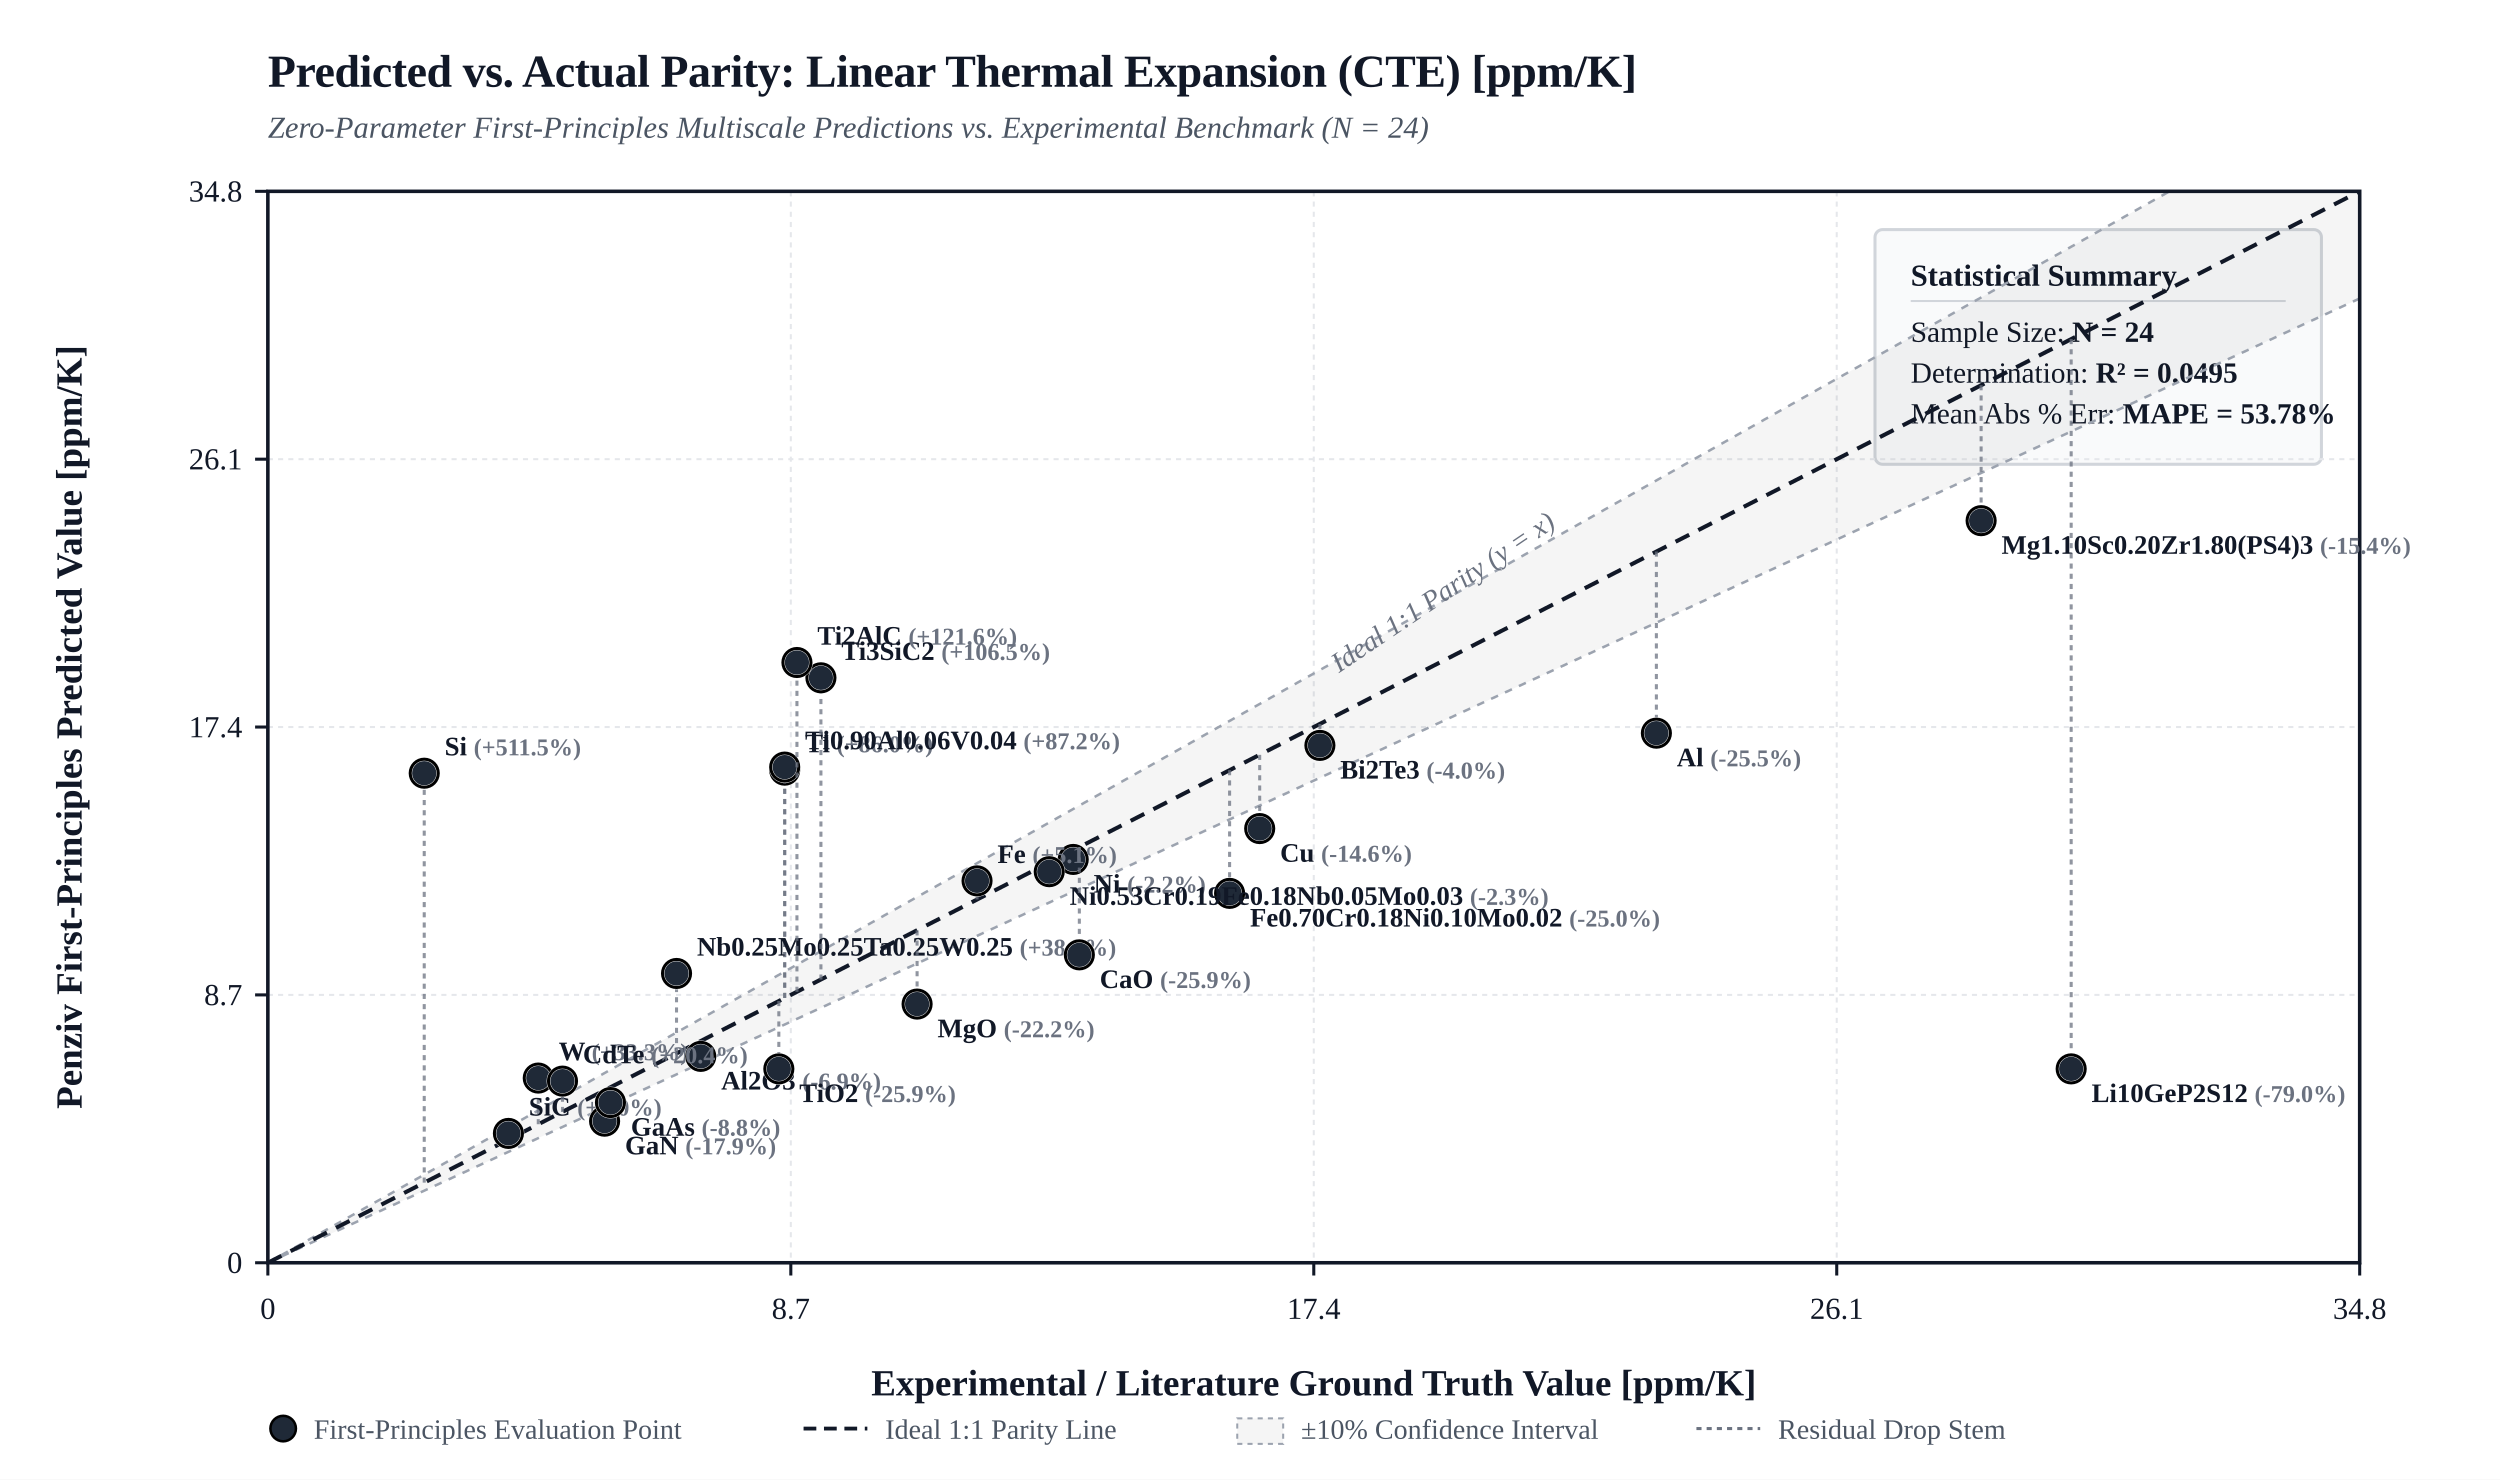
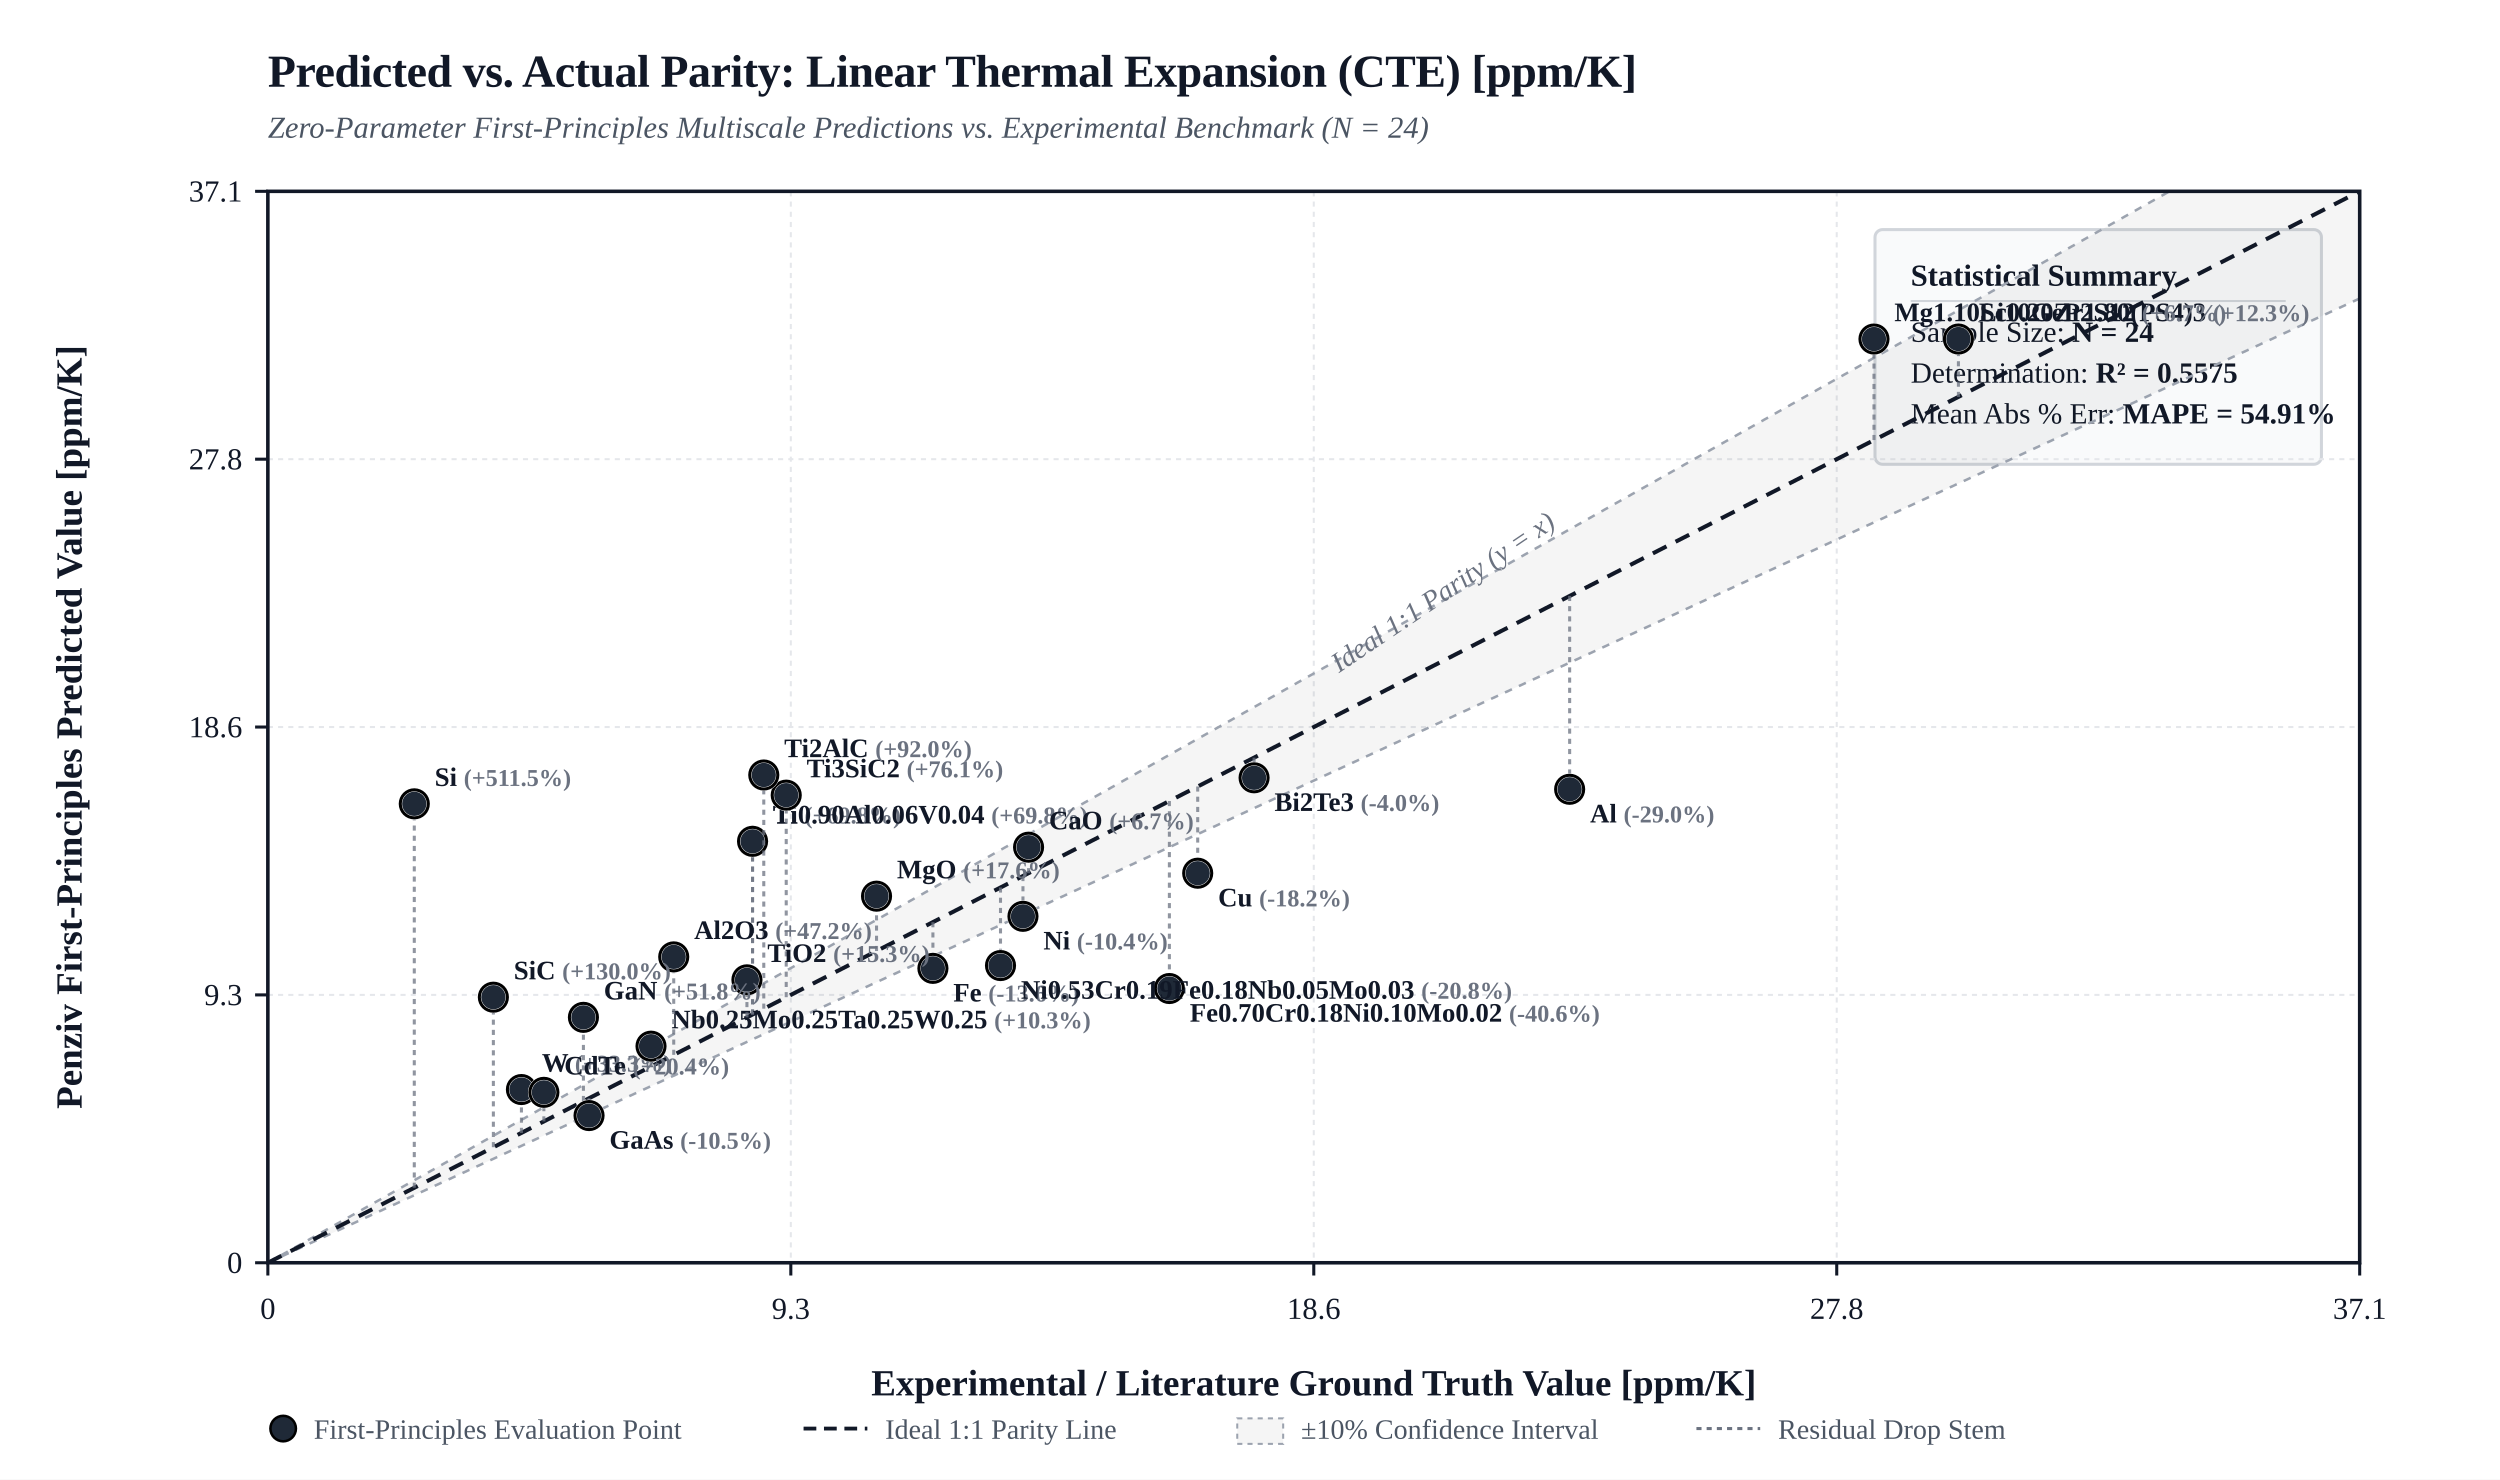
<svg xmlns="http://www.w3.org/2000/svg" viewBox="0 0 980 580" width="100%" height="auto" style="background-color: #FFFFFF; border: 1px solid #E5E7EB; border-radius: 4px; font-family: 'Times New Roman', Times, 'DejaVu Serif', 'TeX Gyre Termes', Georgia, serif;">
  <defs>
    <clipPath id="plotClip">
      <rect x="105" y="75" width="820" height="420" />
    </clipPath>
  </defs>
  <rect x="0" y="0" width="980" height="580" fill="#FFFFFF" />
  <text x="105" y="34" fill="#111827" font-size="18" font-weight="bold" letter-spacing="-0.01em">Predicted vs. Actual Parity: Linear Thermal Expansion (CTE) [ppm/K]</text>
  <text x="105" y="54" fill="#4B5563" font-size="12" font-style="italic">Zero-Parameter First-Principles Multiscale Predictions vs. Experimental Benchmark (N = 24)</text>
  <g transform="translate(735, 90)">
    <rect width="175" height="92" rx="3" fill="#F9FAFB" stroke="#D1D5DB" stroke-width="1.2" />
    <text x="14" y="22" fill="#111827" font-size="12" font-weight="bold">Statistical Summary</text>
    <line x1="14" y1="28" x2="161" y2="28" stroke="#D1D5DB" stroke-width="0.8" />
    <text x="14" y="44" fill="#111827" font-size="11.5">Sample Size: <tspan font-weight="bold">N = 24</tspan>
    </text>
-     <text x="14" y="60" fill="#111827" font-size="11.5">Determination: <tspan font-weight="bold">R² = 0.0495</tspan>
+     <text x="14" y="60" fill="#111827" font-size="11.5">Determination: <tspan font-weight="bold">R² = 0.5575</tspan>
    </text>
-     <text x="14" y="76" fill="#111827" font-size="11.5">Mean Abs % Err: <tspan font-weight="bold">MAPE = 53.78%</tspan>
+     <text x="14" y="76" fill="#111827" font-size="11.5">Mean Abs % Err: <tspan font-weight="bold">MAPE = 54.91%</tspan>
    </text>
  </g>
  <line x1="105.0" y1="75" x2="105.0" y2="495" stroke="#E5E7EB" stroke-width="0.8" stroke-dasharray="2,2" />
  <line x1="105" y1="495.0" x2="925" y2="495.0" stroke="#E5E7EB" stroke-width="0.8" stroke-dasharray="2,2" />
  <line x1="100" y1="495.0" x2="105" y2="495.0" stroke="#111827" stroke-width="1.2" />
  <text x="95" y="499.0" fill="#111827" font-size="12" font-weight="500" text-anchor="end">0</text>
  <line x1="105.0" y1="495" x2="105.0" y2="500" stroke="#111827" stroke-width="1.2" />
  <text x="105.0" y="517.0" fill="#111827" font-size="12" font-weight="500" text-anchor="middle">0</text>
  <line x1="310.0" y1="75" x2="310.0" y2="495" stroke="#E5E7EB" stroke-width="0.8" stroke-dasharray="2,2" />
  <line x1="105" y1="390.0" x2="925" y2="390.0" stroke="#E5E7EB" stroke-width="0.8" stroke-dasharray="2,2" />
  <line x1="100" y1="390.0" x2="105" y2="390.0" stroke="#111827" stroke-width="1.2" />
-   <text x="95" y="394.0" fill="#111827" font-size="12" font-weight="500" text-anchor="end">8.7</text>
+   <text x="95" y="394.0" fill="#111827" font-size="12" font-weight="500" text-anchor="end">9.3</text>
  <line x1="310.0" y1="495" x2="310.0" y2="500" stroke="#111827" stroke-width="1.2" />
-   <text x="310.0" y="517.0" fill="#111827" font-size="12" font-weight="500" text-anchor="middle">8.7</text>
+   <text x="310.0" y="517.0" fill="#111827" font-size="12" font-weight="500" text-anchor="middle">9.3</text>
  <line x1="515.0" y1="75" x2="515.0" y2="495" stroke="#E5E7EB" stroke-width="0.8" stroke-dasharray="2,2" />
  <line x1="105" y1="285.0" x2="925" y2="285.0" stroke="#E5E7EB" stroke-width="0.8" stroke-dasharray="2,2" />
  <line x1="100" y1="285.0" x2="105" y2="285.0" stroke="#111827" stroke-width="1.2" />
-   <text x="95" y="289.0" fill="#111827" font-size="12" font-weight="500" text-anchor="end">17.4</text>
+   <text x="95" y="289.0" fill="#111827" font-size="12" font-weight="500" text-anchor="end">18.6</text>
  <line x1="515.0" y1="495" x2="515.0" y2="500" stroke="#111827" stroke-width="1.2" />
-   <text x="515.0" y="517.0" fill="#111827" font-size="12" font-weight="500" text-anchor="middle">17.4</text>
+   <text x="515.0" y="517.0" fill="#111827" font-size="12" font-weight="500" text-anchor="middle">18.6</text>
  <line x1="720.0" y1="75" x2="720.0" y2="495" stroke="#E5E7EB" stroke-width="0.8" stroke-dasharray="2,2" />
  <line x1="105" y1="180.0" x2="925" y2="180.0" stroke="#E5E7EB" stroke-width="0.8" stroke-dasharray="2,2" />
  <line x1="100" y1="180.0" x2="105" y2="180.0" stroke="#111827" stroke-width="1.2" />
-   <text x="95" y="184.0" fill="#111827" font-size="12" font-weight="500" text-anchor="end">26.1</text>
+   <text x="95" y="184.0" fill="#111827" font-size="12" font-weight="500" text-anchor="end">27.8</text>
  <line x1="720.0" y1="495" x2="720.0" y2="500" stroke="#111827" stroke-width="1.2" />
-   <text x="720.0" y="517.0" fill="#111827" font-size="12" font-weight="500" text-anchor="middle">26.1</text>
+   <text x="720.0" y="517.0" fill="#111827" font-size="12" font-weight="500" text-anchor="middle">27.8</text>
  <line x1="925.0" y1="75" x2="925.0" y2="495" stroke="#E5E7EB" stroke-width="0.8" stroke-dasharray="2,2" />
  <line x1="105" y1="75.0" x2="925" y2="75.0" stroke="#E5E7EB" stroke-width="0.8" stroke-dasharray="2,2" />
  <line x1="100" y1="75.0" x2="105" y2="75.0" stroke="#111827" stroke-width="1.2" />
-   <text x="95" y="79.0" fill="#111827" font-size="12" font-weight="500" text-anchor="end">34.8</text>
+   <text x="95" y="79.0" fill="#111827" font-size="12" font-weight="500" text-anchor="end">37.1</text>
  <line x1="925.0" y1="495" x2="925.0" y2="500" stroke="#111827" stroke-width="1.2" />
-   <text x="925.0" y="517.0" fill="#111827" font-size="12" font-weight="500" text-anchor="middle">34.8</text>
+   <text x="925.0" y="517.0" fill="#111827" font-size="12" font-weight="500" text-anchor="middle">37.1</text>
  <polygon points="105.0,495.0 925.0,33.0 925.0,117.0 105.0,495.0" fill="rgba(0, 0, 0, 0.04)" clip-path="url(#plotClip)" />
  <line x1="105.0" y1="495.0" x2="925.0" y2="33.0" stroke="#9CA3AF" stroke-width="1.0" stroke-dasharray="3,3" clip-path="url(#plotClip)" />
  <line x1="105.0" y1="495.0" x2="925.0" y2="117.0" stroke="#9CA3AF" stroke-width="1.0" stroke-dasharray="3,3" clip-path="url(#plotClip)" />
  <line x1="105.0" y1="495.0" x2="925.0" y2="75.0" stroke="#111827" stroke-width="1.6" stroke-dasharray="6,4" clip-path="url(#plotClip)" />
  <text x="535.0" y="273.0" fill="#6B7280" font-size="11" font-style="italic" transform="rotate(-34 515.0 285.0)">Ideal 1:1 Parity (y = x)</text>
  <rect x="105" y="75" width="820" height="420" fill="none" stroke="#111827" stroke-width="1.4" />
  <text x="515.0" y="547.0" fill="#111827" font-size="14.5" font-weight="bold" text-anchor="middle">Experimental / Literature Ground Truth Value [ppm/K]</text>
  <text x="32" y="285.0" fill="#111827" font-size="14.5" font-weight="bold" text-anchor="middle" transform="rotate(-90 32 285.0)">Penziv First-Principles Predicted Value [ppm/K]</text>
-   <line x1="493.8" y1="295.9" x2="493.8" y2="324.8" stroke="#6B7280" stroke-width="1.2" stroke-dasharray="2,2" opacity="0.75" clip-path="url(#plotClip)" />
-   <circle cx="493.8" cy="324.8" r="5.5" fill="#1F2937" stroke="#FFFFFF" stroke-width="1.5" />
-   <circle cx="493.8" cy="324.8" r="5.5" fill="none" stroke="#000000" stroke-width="1.2" />
-   <text x="501.8" y="337.8" fill="#111827" font-size="10.5" font-weight="600" text-anchor="start">Cu <tspan fill="#6B7280" font-size="9.5">(-14.6%)</tspan>
+   <line x1="469.5" y1="308.3" x2="469.5" y2="342.3" stroke="#6B7280" stroke-width="1.2" stroke-dasharray="2,2" opacity="0.75" clip-path="url(#plotClip)" />
+   <circle cx="469.5" cy="342.3" r="5.5" fill="#1F2937" stroke="#FFFFFF" stroke-width="1.5" />
+   <circle cx="469.5" cy="342.3" r="5.5" fill="none" stroke="#000000" stroke-width="1.2" />
+   <text x="477.5" y="355.3" fill="#111827" font-size="10.5" font-weight="600" text-anchor="start">Cu <tspan fill="#6B7280" font-size="9.5">(-18.2%)</tspan>
  </text>
-   <line x1="649.3" y1="216.2" x2="649.3" y2="287.4" stroke="#6B7280" stroke-width="1.2" stroke-dasharray="2,2" opacity="0.75" clip-path="url(#plotClip)" />
-   <circle cx="649.3" cy="287.4" r="5.5" fill="#1F2937" stroke="#FFFFFF" stroke-width="1.5" />
-   <circle cx="649.3" cy="287.4" r="5.5" fill="none" stroke="#000000" stroke-width="1.2" />
-   <text x="657.3" y="300.4" fill="#111827" font-size="10.5" font-weight="600" text-anchor="start">Al <tspan fill="#6B7280" font-size="9.5">(-25.5%)</tspan>
+   <line x1="615.3" y1="233.6" x2="615.3" y2="309.4" stroke="#6B7280" stroke-width="1.2" stroke-dasharray="2,2" opacity="0.75" clip-path="url(#plotClip)" />
+   <circle cx="615.3" cy="309.4" r="5.5" fill="#1F2937" stroke="#FFFFFF" stroke-width="1.5" />
+   <circle cx="615.3" cy="309.4" r="5.5" fill="none" stroke="#000000" stroke-width="1.2" />
+   <text x="623.3" y="322.4" fill="#111827" font-size="10.5" font-weight="600" text-anchor="start">Al <tspan fill="#6B7280" font-size="9.5">(-29.0%)</tspan>
  </text>
-   <line x1="420.7" y1="333.3" x2="420.7" y2="336.9" stroke="#6B7280" stroke-width="1.2" stroke-dasharray="2,2" opacity="0.75" clip-path="url(#plotClip)" />
-   <circle cx="420.7" cy="336.9" r="5.5" fill="#1F2937" stroke="#FFFFFF" stroke-width="1.5" />
-   <circle cx="420.7" cy="336.9" r="5.5" fill="none" stroke="#000000" stroke-width="1.2" />
-   <text x="428.7" y="349.9" fill="#111827" font-size="10.5" font-weight="600" text-anchor="start">Ni <tspan fill="#6B7280" font-size="9.5">(-2.2%)</tspan>
+   <line x1="401.0" y1="343.4" x2="401.0" y2="359.2" stroke="#6B7280" stroke-width="1.2" stroke-dasharray="2,2" opacity="0.75" clip-path="url(#plotClip)" />
+   <circle cx="401.0" cy="359.2" r="5.5" fill="#1F2937" stroke="#FFFFFF" stroke-width="1.5" />
+   <circle cx="401.0" cy="359.2" r="5.5" fill="none" stroke="#000000" stroke-width="1.2" />
+   <text x="409.0" y="372.2" fill="#111827" font-size="10.5" font-weight="600" text-anchor="start">Ni <tspan fill="#6B7280" font-size="9.5">(-10.4%)</tspan>
  </text>
-   <line x1="307.6" y1="391.2" x2="307.6" y2="301.9" stroke="#6B7280" stroke-width="1.2" stroke-dasharray="2,2" opacity="0.75" clip-path="url(#plotClip)" />
-   <circle cx="307.6" cy="301.9" r="5.5" fill="#1F2937" stroke="#FFFFFF" stroke-width="1.5" />
-   <circle cx="307.6" cy="301.9" r="5.5" fill="none" stroke="#000000" stroke-width="1.2" />
-   <text x="315.6" y="294.9" fill="#111827" font-size="10.5" font-weight="600" text-anchor="start">Ti <tspan fill="#6B7280" font-size="9.5">(+86.0%)</tspan>
+   <line x1="295.0" y1="397.7" x2="295.0" y2="329.8" stroke="#6B7280" stroke-width="1.2" stroke-dasharray="2,2" opacity="0.75" clip-path="url(#plotClip)" />
+   <circle cx="295.0" cy="329.8" r="5.5" fill="#1F2937" stroke="#FFFFFF" stroke-width="1.5" />
+   <circle cx="295.0" cy="329.8" r="5.5" fill="none" stroke="#000000" stroke-width="1.2" />
+   <text x="303.0" y="322.8" fill="#111827" font-size="10.5" font-weight="600" text-anchor="start">Ti <tspan fill="#6B7280" font-size="9.5">(+69.8%)</tspan>
  </text>
-   <line x1="211.0" y1="440.7" x2="211.0" y2="422.6" stroke="#6B7280" stroke-width="1.2" stroke-dasharray="2,2" opacity="0.75" clip-path="url(#plotClip)" />
-   <circle cx="211.0" cy="422.6" r="5.5" fill="#1F2937" stroke="#FFFFFF" stroke-width="1.5" />
-   <circle cx="211.0" cy="422.6" r="5.5" fill="none" stroke="#000000" stroke-width="1.2" />
-   <text x="219.0" y="415.6" fill="#111827" font-size="10.5" font-weight="600" text-anchor="start">W <tspan fill="#6B7280" font-size="9.5">(+33.3%)</tspan>
+   <line x1="204.4" y1="444.1" x2="204.4" y2="427.1" stroke="#6B7280" stroke-width="1.2" stroke-dasharray="2,2" opacity="0.75" clip-path="url(#plotClip)" />
+   <circle cx="204.4" cy="427.1" r="5.5" fill="#1F2937" stroke="#FFFFFF" stroke-width="1.5" />
+   <circle cx="204.4" cy="427.1" r="5.5" fill="none" stroke="#000000" stroke-width="1.2" />
+   <text x="212.4" y="420.1" fill="#111827" font-size="10.5" font-weight="600" text-anchor="start">W <tspan fill="#6B7280" font-size="9.5">(+33.3%)</tspan>
  </text>
-   <line x1="383.0" y1="352.6" x2="383.0" y2="345.3" stroke="#6B7280" stroke-width="1.2" stroke-dasharray="2,2" opacity="0.75" clip-path="url(#plotClip)" />
-   <circle cx="383.0" cy="345.3" r="5.5" fill="#1F2937" stroke="#FFFFFF" stroke-width="1.5" />
-   <circle cx="383.0" cy="345.3" r="5.5" fill="none" stroke="#000000" stroke-width="1.2" />
-   <text x="391.0" y="338.3" fill="#111827" font-size="10.5" font-weight="600" text-anchor="start">Fe <tspan fill="#6B7280" font-size="9.5">(+5.1%)</tspan>
+   <line x1="365.7" y1="361.5" x2="365.7" y2="379.6" stroke="#6B7280" stroke-width="1.2" stroke-dasharray="2,2" opacity="0.75" clip-path="url(#plotClip)" />
+   <circle cx="365.7" cy="379.6" r="5.5" fill="#1F2937" stroke="#FFFFFF" stroke-width="1.5" />
+   <circle cx="365.7" cy="379.6" r="5.5" fill="none" stroke="#000000" stroke-width="1.2" />
+   <text x="373.7" y="392.6" fill="#111827" font-size="10.5" font-weight="600" text-anchor="start">Fe <tspan fill="#6B7280" font-size="9.5">(-13.6%)</tspan>
  </text>
-   <line x1="482.0" y1="301.9" x2="482.0" y2="350.2" stroke="#6B7280" stroke-width="1.2" stroke-dasharray="2,2" opacity="0.75" clip-path="url(#plotClip)" />
-   <circle cx="482.0" cy="350.2" r="5.5" fill="#1F2937" stroke="#FFFFFF" stroke-width="1.5" />
-   <circle cx="482.0" cy="350.2" r="5.5" fill="none" stroke="#000000" stroke-width="1.2" />
-   <text x="490.0" y="363.2" fill="#111827" font-size="10.5" font-weight="600" text-anchor="start">Fe0.70Cr0.18Ni0.10Mo0.02 <tspan fill="#6B7280" font-size="9.5">(-25.0%)</tspan>
+   <line x1="458.4" y1="314.0" x2="458.4" y2="387.5" stroke="#6B7280" stroke-width="1.2" stroke-dasharray="2,2" opacity="0.75" clip-path="url(#plotClip)" />
+   <circle cx="458.4" cy="387.5" r="5.5" fill="#1F2937" stroke="#FFFFFF" stroke-width="1.5" />
+   <circle cx="458.4" cy="387.5" r="5.5" fill="none" stroke="#000000" stroke-width="1.2" />
+   <text x="466.4" y="400.5" fill="#111827" font-size="10.5" font-weight="600" text-anchor="start">Fe0.70Cr0.18Ni0.10Mo0.02 <tspan fill="#6B7280" font-size="9.5">(-40.6%)</tspan>
  </text>
-   <line x1="411.3" y1="338.1" x2="411.3" y2="341.7" stroke="#6B7280" stroke-width="1.2" stroke-dasharray="2,2" opacity="0.75" clip-path="url(#plotClip)" />
-   <circle cx="411.3" cy="341.7" r="5.5" fill="#1F2937" stroke="#FFFFFF" stroke-width="1.5" />
-   <circle cx="411.3" cy="341.7" r="5.5" fill="none" stroke="#000000" stroke-width="1.2" />
-   <text x="419.3" y="354.7" fill="#111827" font-size="10.5" font-weight="600" text-anchor="start">Ni0.53Cr0.19Fe0.18Nb0.05Mo0.03 <tspan fill="#6B7280" font-size="9.5">(-2.3%)</tspan>
+   <line x1="392.2" y1="347.9" x2="392.2" y2="378.5" stroke="#6B7280" stroke-width="1.2" stroke-dasharray="2,2" opacity="0.75" clip-path="url(#plotClip)" />
+   <circle cx="392.2" cy="378.5" r="5.5" fill="#1F2937" stroke="#FFFFFF" stroke-width="1.5" />
+   <circle cx="392.2" cy="378.5" r="5.5" fill="none" stroke="#000000" stroke-width="1.2" />
+   <text x="400.2" y="391.5" fill="#111827" font-size="10.5" font-weight="600" text-anchor="start">Ni0.53Cr0.19Fe0.18Nb0.05Mo0.03 <tspan fill="#6B7280" font-size="9.5">(-20.8%)</tspan>
  </text>
-   <line x1="307.6" y1="391.2" x2="307.6" y2="300.7" stroke="#6B7280" stroke-width="1.2" stroke-dasharray="2,2" opacity="0.75" clip-path="url(#plotClip)" />
-   <circle cx="307.6" cy="300.7" r="5.5" fill="#1F2937" stroke="#FFFFFF" stroke-width="1.5" />
-   <circle cx="307.6" cy="300.7" r="5.5" fill="none" stroke="#000000" stroke-width="1.2" />
-   <text x="315.6" y="293.7" fill="#111827" font-size="10.5" font-weight="600" text-anchor="start">Ti0.90Al0.06V0.04 <tspan fill="#6B7280" font-size="9.5">(+87.2%)</tspan>
+   <line x1="295.0" y1="397.7" x2="295.0" y2="329.8" stroke="#6B7280" stroke-width="1.2" stroke-dasharray="2,2" opacity="0.75" clip-path="url(#plotClip)" />
+   <circle cx="295.0" cy="329.8" r="5.5" fill="#1F2937" stroke="#FFFFFF" stroke-width="1.5" />
+   <circle cx="295.0" cy="329.8" r="5.5" fill="none" stroke="#000000" stroke-width="1.2" />
+   <text x="303.0" y="322.8" fill="#111827" font-size="10.5" font-weight="600" text-anchor="start">Ti0.90Al0.06V0.04 <tspan fill="#6B7280" font-size="9.5">(+69.8%)</tspan>
  </text>
-   <line x1="265.2" y1="412.9" x2="265.2" y2="381.6" stroke="#6B7280" stroke-width="1.2" stroke-dasharray="2,2" opacity="0.75" clip-path="url(#plotClip)" />
-   <circle cx="265.2" cy="381.6" r="5.5" fill="#1F2937" stroke="#FFFFFF" stroke-width="1.5" />
-   <circle cx="265.2" cy="381.6" r="5.5" fill="none" stroke="#000000" stroke-width="1.2" />
-   <text x="273.2" y="374.6" fill="#111827" font-size="10.5" font-weight="600" text-anchor="start">Nb0.25Mo0.25Ta0.25W0.25 <tspan fill="#6B7280" font-size="9.5">(+38.2%)</tspan>
+   <line x1="255.2" y1="418.1" x2="255.2" y2="410.1" stroke="#6B7280" stroke-width="1.2" stroke-dasharray="2,2" opacity="0.75" clip-path="url(#plotClip)" />
+   <circle cx="255.2" cy="410.1" r="5.5" fill="#1F2937" stroke="#FFFFFF" stroke-width="1.5" />
+   <circle cx="255.2" cy="410.1" r="5.5" fill="none" stroke="#000000" stroke-width="1.2" />
+   <text x="263.2" y="403.1" fill="#111827" font-size="10.5" font-weight="600" text-anchor="start">Nb0.25Mo0.25Ta0.25W0.25 <tspan fill="#6B7280" font-size="9.5">(+10.3%)</tspan>
  </text>
-   <line x1="321.8" y1="384.0" x2="321.8" y2="265.7" stroke="#6B7280" stroke-width="1.2" stroke-dasharray="2,2" opacity="0.75" clip-path="url(#plotClip)" />
-   <circle cx="321.8" cy="265.7" r="5.5" fill="#1F2937" stroke="#FFFFFF" stroke-width="1.5" />
-   <circle cx="321.8" cy="265.7" r="5.5" fill="none" stroke="#000000" stroke-width="1.2" />
-   <text x="329.8" y="258.7" fill="#111827" font-size="10.5" font-weight="600" text-anchor="start">Ti3SiC2 <tspan fill="#6B7280" font-size="9.5">(+106.5%)</tspan>
+   <line x1="308.2" y1="390.9" x2="308.2" y2="311.7" stroke="#6B7280" stroke-width="1.2" stroke-dasharray="2,2" opacity="0.75" clip-path="url(#plotClip)" />
+   <circle cx="308.2" cy="311.7" r="5.5" fill="#1F2937" stroke="#FFFFFF" stroke-width="1.5" />
+   <circle cx="308.2" cy="311.7" r="5.5" fill="none" stroke="#000000" stroke-width="1.2" />
+   <text x="316.2" y="304.7" fill="#111827" font-size="10.5" font-weight="600" text-anchor="start">Ti3SiC2 <tspan fill="#6B7280" font-size="9.5">(+76.1%)</tspan>
  </text>
-   <line x1="312.4" y1="388.8" x2="312.4" y2="259.7" stroke="#6B7280" stroke-width="1.2" stroke-dasharray="2,2" opacity="0.75" clip-path="url(#plotClip)" />
-   <circle cx="312.4" cy="259.7" r="5.5" fill="#1F2937" stroke="#FFFFFF" stroke-width="1.5" />
-   <circle cx="312.4" cy="259.7" r="5.5" fill="none" stroke="#000000" stroke-width="1.2" />
-   <text x="320.4" y="252.7" fill="#111827" font-size="10.5" font-weight="600" text-anchor="start">Ti2AlC <tspan fill="#6B7280" font-size="9.5">(+121.6%)</tspan>
+   <line x1="299.4" y1="395.4" x2="299.4" y2="303.8" stroke="#6B7280" stroke-width="1.2" stroke-dasharray="2,2" opacity="0.75" clip-path="url(#plotClip)" />
+   <circle cx="299.4" cy="303.8" r="5.5" fill="#1F2937" stroke="#FFFFFF" stroke-width="1.5" />
+   <circle cx="299.4" cy="303.8" r="5.5" fill="none" stroke="#000000" stroke-width="1.2" />
+   <text x="307.4" y="296.8" fill="#111827" font-size="10.5" font-weight="600" text-anchor="start">Ti2AlC <tspan fill="#6B7280" font-size="9.5">(+92.0%)</tspan>
  </text>
-   <line x1="423.1" y1="332.1" x2="423.1" y2="374.3" stroke="#6B7280" stroke-width="1.2" stroke-dasharray="2,2" opacity="0.75" clip-path="url(#plotClip)" />
-   <circle cx="423.1" cy="374.3" r="5.5" fill="#1F2937" stroke="#FFFFFF" stroke-width="1.5" />
-   <circle cx="423.1" cy="374.3" r="5.5" fill="none" stroke="#000000" stroke-width="1.2" />
-   <text x="431.1" y="387.3" fill="#111827" font-size="10.5" font-weight="600" text-anchor="start">CaO <tspan fill="#6B7280" font-size="9.5">(-25.9%)</tspan>
+   <line x1="403.2" y1="342.3" x2="403.2" y2="332.1" stroke="#6B7280" stroke-width="1.2" stroke-dasharray="2,2" opacity="0.75" clip-path="url(#plotClip)" />
+   <circle cx="403.2" cy="332.1" r="5.5" fill="#1F2937" stroke="#FFFFFF" stroke-width="1.5" />
+   <circle cx="403.2" cy="332.1" r="5.5" fill="none" stroke="#000000" stroke-width="1.2" />
+   <text x="411.2" y="325.1" fill="#111827" font-size="10.5" font-weight="600" text-anchor="start">CaO <tspan fill="#6B7280" font-size="9.5">(+6.7%)</tspan>
  </text>
-   <line x1="359.5" y1="364.7" x2="359.5" y2="393.6" stroke="#6B7280" stroke-width="1.2" stroke-dasharray="2,2" opacity="0.75" clip-path="url(#plotClip)" />
-   <circle cx="359.5" cy="393.6" r="5.5" fill="#1F2937" stroke="#FFFFFF" stroke-width="1.5" />
-   <circle cx="359.5" cy="393.6" r="5.5" fill="none" stroke="#000000" stroke-width="1.2" />
-   <text x="367.5" y="406.6" fill="#111827" font-size="10.5" font-weight="600" text-anchor="start">MgO <tspan fill="#6B7280" font-size="9.5">(-22.2%)</tspan>
+   <line x1="343.6" y1="372.8" x2="343.6" y2="351.3" stroke="#6B7280" stroke-width="1.2" stroke-dasharray="2,2" opacity="0.75" clip-path="url(#plotClip)" />
+   <circle cx="343.6" cy="351.3" r="5.5" fill="#1F2937" stroke="#FFFFFF" stroke-width="1.5" />
+   <circle cx="343.6" cy="351.3" r="5.5" fill="none" stroke="#000000" stroke-width="1.2" />
+   <text x="351.6" y="344.3" fill="#111827" font-size="10.5" font-weight="600" text-anchor="start">MgO <tspan fill="#6B7280" font-size="9.5">(+17.6%)</tspan>
  </text>
-   <line x1="274.7" y1="408.1" x2="274.7" y2="414.1" stroke="#6B7280" stroke-width="1.2" stroke-dasharray="2,2" opacity="0.75" clip-path="url(#plotClip)" />
-   <circle cx="274.7" cy="414.1" r="5.5" fill="#1F2937" stroke="#FFFFFF" stroke-width="1.5" />
-   <circle cx="274.7" cy="414.1" r="5.5" fill="none" stroke="#000000" stroke-width="1.2" />
-   <text x="282.7" y="427.1" fill="#111827" font-size="10.5" font-weight="600" text-anchor="start">Al2O3 <tspan fill="#6B7280" font-size="9.5">(-6.9%)</tspan>
+   <line x1="264.1" y1="413.5" x2="264.1" y2="375.1" stroke="#6B7280" stroke-width="1.2" stroke-dasharray="2,2" opacity="0.75" clip-path="url(#plotClip)" />
+   <circle cx="264.1" cy="375.1" r="5.5" fill="#1F2937" stroke="#FFFFFF" stroke-width="1.5" />
+   <circle cx="264.1" cy="375.1" r="5.5" fill="none" stroke="#000000" stroke-width="1.2" />
+   <text x="272.1" y="368.1" fill="#111827" font-size="10.5" font-weight="600" text-anchor="start">Al2O3 <tspan fill="#6B7280" font-size="9.5">(+47.2%)</tspan>
  </text>
-   <line x1="305.3" y1="392.4" x2="305.3" y2="419.0" stroke="#6B7280" stroke-width="1.2" stroke-dasharray="2,2" opacity="0.75" clip-path="url(#plotClip)" />
-   <circle cx="305.3" cy="419.0" r="5.5" fill="#1F2937" stroke="#FFFFFF" stroke-width="1.5" />
-   <circle cx="305.3" cy="419.0" r="5.5" fill="none" stroke="#000000" stroke-width="1.2" />
-   <text x="313.3" y="432.0" fill="#111827" font-size="10.5" font-weight="600" text-anchor="start">TiO2 <tspan fill="#6B7280" font-size="9.5">(-25.9%)</tspan>
+   <line x1="292.8" y1="398.8" x2="292.8" y2="384.1" stroke="#6B7280" stroke-width="1.2" stroke-dasharray="2,2" opacity="0.75" clip-path="url(#plotClip)" />
+   <circle cx="292.8" cy="384.1" r="5.5" fill="#1F2937" stroke="#FFFFFF" stroke-width="1.5" />
+   <circle cx="292.8" cy="384.1" r="5.5" fill="none" stroke="#000000" stroke-width="1.2" />
+   <text x="300.8" y="377.1" fill="#111827" font-size="10.5" font-weight="600" text-anchor="start">TiO2 <tspan fill="#6B7280" font-size="9.5">(+15.3%)</tspan>
  </text>
-   <line x1="199.3" y1="446.7" x2="199.3" y2="444.3" stroke="#6B7280" stroke-width="1.2" stroke-dasharray="2,2" opacity="0.75" clip-path="url(#plotClip)" />
-   <circle cx="199.3" cy="444.3" r="5.5" fill="#1F2937" stroke="#FFFFFF" stroke-width="1.5" />
-   <circle cx="199.3" cy="444.3" r="5.5" fill="none" stroke="#000000" stroke-width="1.2" />
-   <text x="207.3" y="437.3" fill="#111827" font-size="10.5" font-weight="600" text-anchor="start">SiC <tspan fill="#6B7280" font-size="9.5">(+5.0%)</tspan>
+   <line x1="193.4" y1="449.7" x2="193.4" y2="390.9" stroke="#6B7280" stroke-width="1.2" stroke-dasharray="2,2" opacity="0.75" clip-path="url(#plotClip)" />
+   <circle cx="193.4" cy="390.9" r="5.5" fill="#1F2937" stroke="#FFFFFF" stroke-width="1.5" />
+   <circle cx="193.4" cy="390.9" r="5.5" fill="none" stroke="#000000" stroke-width="1.2" />
+   <text x="201.4" y="383.9" fill="#111827" font-size="10.5" font-weight="600" text-anchor="start">SiC <tspan fill="#6B7280" font-size="9.5">(+130.0%)</tspan>
  </text>
-   <line x1="237.0" y1="427.4" x2="237.0" y2="439.5" stroke="#6B7280" stroke-width="1.2" stroke-dasharray="2,2" opacity="0.75" clip-path="url(#plotClip)" />
-   <circle cx="237.0" cy="439.5" r="5.5" fill="#1F2937" stroke="#FFFFFF" stroke-width="1.5" />
-   <circle cx="237.0" cy="439.5" r="5.5" fill="none" stroke="#000000" stroke-width="1.2" />
-   <text x="245.0" y="452.5" fill="#111827" font-size="10.5" font-weight="600" text-anchor="start">GaN <tspan fill="#6B7280" font-size="9.5">(-17.9%)</tspan>
+   <line x1="228.7" y1="431.6" x2="228.7" y2="398.8" stroke="#6B7280" stroke-width="1.2" stroke-dasharray="2,2" opacity="0.75" clip-path="url(#plotClip)" />
+   <circle cx="228.7" cy="398.8" r="5.5" fill="#1F2937" stroke="#FFFFFF" stroke-width="1.5" />
+   <circle cx="228.7" cy="398.8" r="5.5" fill="none" stroke="#000000" stroke-width="1.2" />
+   <text x="236.7" y="391.8" fill="#111827" font-size="10.5" font-weight="600" text-anchor="start">GaN <tspan fill="#6B7280" font-size="9.5">(+51.8%)</tspan>
  </text>
-   <line x1="166.3" y1="463.6" x2="166.3" y2="303.1" stroke="#6B7280" stroke-width="1.2" stroke-dasharray="2,2" opacity="0.75" clip-path="url(#plotClip)" />
-   <circle cx="166.3" cy="303.1" r="5.5" fill="#1F2937" stroke="#FFFFFF" stroke-width="1.5" />
-   <circle cx="166.3" cy="303.1" r="5.5" fill="none" stroke="#000000" stroke-width="1.2" />
-   <text x="174.3" y="296.1" fill="#111827" font-size="10.5" font-weight="600" text-anchor="start">Si <tspan fill="#6B7280" font-size="9.5">(+511.5%)</tspan>
+   <line x1="162.4" y1="465.6" x2="162.4" y2="315.1" stroke="#6B7280" stroke-width="1.2" stroke-dasharray="2,2" opacity="0.75" clip-path="url(#plotClip)" />
+   <circle cx="162.4" cy="315.1" r="5.5" fill="#1F2937" stroke="#FFFFFF" stroke-width="1.5" />
+   <circle cx="162.4" cy="315.1" r="5.5" fill="none" stroke="#000000" stroke-width="1.2" />
+   <text x="170.4" y="308.1" fill="#111827" font-size="10.5" font-weight="600" text-anchor="start">Si <tspan fill="#6B7280" font-size="9.5">(+511.5%)</tspan>
  </text>
-   <line x1="239.3" y1="426.2" x2="239.3" y2="432.2" stroke="#6B7280" stroke-width="1.2" stroke-dasharray="2,2" opacity="0.75" clip-path="url(#plotClip)" />
-   <circle cx="239.3" cy="432.2" r="5.5" fill="#1F2937" stroke="#FFFFFF" stroke-width="1.5" />
-   <circle cx="239.3" cy="432.2" r="5.5" fill="none" stroke="#000000" stroke-width="1.2" />
-   <text x="247.3" y="445.2" fill="#111827" font-size="10.5" font-weight="600" text-anchor="start">GaAs <tspan fill="#6B7280" font-size="9.5">(-8.8%)</tspan>
+   <line x1="230.9" y1="430.5" x2="230.9" y2="437.3" stroke="#6B7280" stroke-width="1.2" stroke-dasharray="2,2" opacity="0.75" clip-path="url(#plotClip)" />
+   <circle cx="230.9" cy="437.3" r="5.5" fill="#1F2937" stroke="#FFFFFF" stroke-width="1.5" />
+   <circle cx="230.9" cy="437.3" r="5.5" fill="none" stroke="#000000" stroke-width="1.2" />
+   <text x="238.9" y="450.3" fill="#111827" font-size="10.5" font-weight="600" text-anchor="start">GaAs <tspan fill="#6B7280" font-size="9.5">(-10.5%)</tspan>
  </text>
-   <line x1="220.5" y1="435.9" x2="220.5" y2="423.8" stroke="#6B7280" stroke-width="1.2" stroke-dasharray="2,2" opacity="0.75" clip-path="url(#plotClip)" />
-   <circle cx="220.5" cy="423.8" r="5.5" fill="#1F2937" stroke="#FFFFFF" stroke-width="1.5" />
-   <circle cx="220.5" cy="423.8" r="5.5" fill="none" stroke="#000000" stroke-width="1.2" />
-   <text x="228.5" y="416.8" fill="#111827" font-size="10.5" font-weight="600" text-anchor="start">CdTe <tspan fill="#6B7280" font-size="9.5">(+20.4%)</tspan>
+   <line x1="213.2" y1="439.6" x2="213.2" y2="428.2" stroke="#6B7280" stroke-width="1.2" stroke-dasharray="2,2" opacity="0.75" clip-path="url(#plotClip)" />
+   <circle cx="213.2" cy="428.2" r="5.5" fill="#1F2937" stroke="#FFFFFF" stroke-width="1.5" />
+   <circle cx="213.2" cy="428.2" r="5.5" fill="none" stroke="#000000" stroke-width="1.2" />
+   <text x="221.2" y="421.2" fill="#111827" font-size="10.5" font-weight="600" text-anchor="start">CdTe <tspan fill="#6B7280" font-size="9.5">(+20.4%)</tspan>
  </text>
-   <line x1="517.4" y1="283.8" x2="517.4" y2="292.2" stroke="#6B7280" stroke-width="1.2" stroke-dasharray="2,2" opacity="0.75" clip-path="url(#plotClip)" />
-   <circle cx="517.4" cy="292.2" r="5.5" fill="#1F2937" stroke="#FFFFFF" stroke-width="1.5" />
-   <circle cx="517.4" cy="292.2" r="5.5" fill="none" stroke="#000000" stroke-width="1.2" />
-   <text x="525.4" y="305.2" fill="#111827" font-size="10.5" font-weight="600" text-anchor="start">Bi2Te3 <tspan fill="#6B7280" font-size="9.5">(-4.0%)</tspan>
+   <line x1="491.6" y1="297.0" x2="491.6" y2="304.9" stroke="#6B7280" stroke-width="1.2" stroke-dasharray="2,2" opacity="0.75" clip-path="url(#plotClip)" />
+   <circle cx="491.6" cy="304.9" r="5.5" fill="#1F2937" stroke="#FFFFFF" stroke-width="1.5" />
+   <circle cx="491.6" cy="304.9" r="5.5" fill="none" stroke="#000000" stroke-width="1.2" />
+   <text x="499.6" y="317.9" fill="#111827" font-size="10.5" font-weight="600" text-anchor="start">Bi2Te3 <tspan fill="#6B7280" font-size="9.5">(-4.0%)</tspan>
  </text>
-   <line x1="776.6" y1="151.0" x2="776.6" y2="204.1" stroke="#6B7280" stroke-width="1.2" stroke-dasharray="2,2" opacity="0.75" clip-path="url(#plotClip)" />
-   <circle cx="776.6" cy="204.1" r="5.5" fill="#1F2937" stroke="#FFFFFF" stroke-width="1.5" />
-   <circle cx="776.6" cy="204.1" r="5.5" fill="none" stroke="#000000" stroke-width="1.2" />
-   <text x="784.6" y="217.1" fill="#111827" font-size="10.5" font-weight="600" text-anchor="start">Mg1.10Sc0.20Zr1.80(PS4)3 <tspan fill="#6B7280" font-size="9.5">(-15.4%)</tspan>
+   <line x1="734.6" y1="172.5" x2="734.6" y2="132.9" stroke="#6B7280" stroke-width="1.2" stroke-dasharray="2,2" opacity="0.75" clip-path="url(#plotClip)" />
+   <circle cx="734.6" cy="132.9" r="5.5" fill="#1F2937" stroke="#FFFFFF" stroke-width="1.5" />
+   <circle cx="734.6" cy="132.9" r="5.5" fill="none" stroke="#000000" stroke-width="1.2" />
+   <text x="742.6" y="125.9" fill="#111827" font-size="10.5" font-weight="600" text-anchor="start">Mg1.10Sc0.20Zr1.80(PS4)3 <tspan fill="#6B7280" font-size="9.5">(+12.3%)</tspan>
  </text>
-   <line x1="811.9" y1="132.9" x2="811.9" y2="419.0" stroke="#6B7280" stroke-width="1.2" stroke-dasharray="2,2" opacity="0.75" clip-path="url(#plotClip)" />
-   <circle cx="811.9" cy="419.0" r="5.5" fill="#1F2937" stroke="#FFFFFF" stroke-width="1.5" />
-   <circle cx="811.9" cy="419.0" r="5.5" fill="none" stroke="#000000" stroke-width="1.2" />
-   <text x="819.9" y="432.0" fill="#111827" font-size="10.5" font-weight="600" text-anchor="start">Li10GeP2S12 <tspan fill="#6B7280" font-size="9.5">(-79.0%)</tspan>
+   <line x1="767.7" y1="155.6" x2="767.7" y2="132.9" stroke="#6B7280" stroke-width="1.2" stroke-dasharray="2,2" opacity="0.75" clip-path="url(#plotClip)" />
+   <circle cx="767.7" cy="132.9" r="5.5" fill="#1F2937" stroke="#FFFFFF" stroke-width="1.5" />
+   <circle cx="767.7" cy="132.9" r="5.5" fill="none" stroke="#000000" stroke-width="1.2" />
+   <text x="775.7" y="125.9" fill="#111827" font-size="10.5" font-weight="600" text-anchor="start">Li10GeP2S12 <tspan fill="#6B7280" font-size="9.5">(+6.7%)</tspan>
  </text>
  <g transform="translate(105, 564)" font-size="11" fill="#4B5563">
    <circle cx="6" cy="-4" r="5" fill="#1F2937" stroke="#000000" stroke-width="1.0" />
    <text x="18" y="0">First-Principles Evaluation Point</text>
    <line x1="210" y1="-4" x2="235" y2="-4" stroke="#111827" stroke-dasharray="5,3" stroke-width="1.5" />
    <text x="242" y="0">Ideal 1:1 Parity Line</text>
    <rect x="380" y="-8" width="18" height="10" fill="rgba(0, 0, 0, 0.04)" stroke="#9CA3AF" stroke-dasharray="2,2" stroke-width="0.8" />
    <text x="405" y="0">±10% Confidence Interval</text>
    <line x1="560" y1="-4" x2="585" y2="-4" stroke="#6B7280" stroke-dasharray="2,2" stroke-width="1.2" />
    <text x="592" y="0">Residual Drop Stem</text>
  </g>
</svg>
